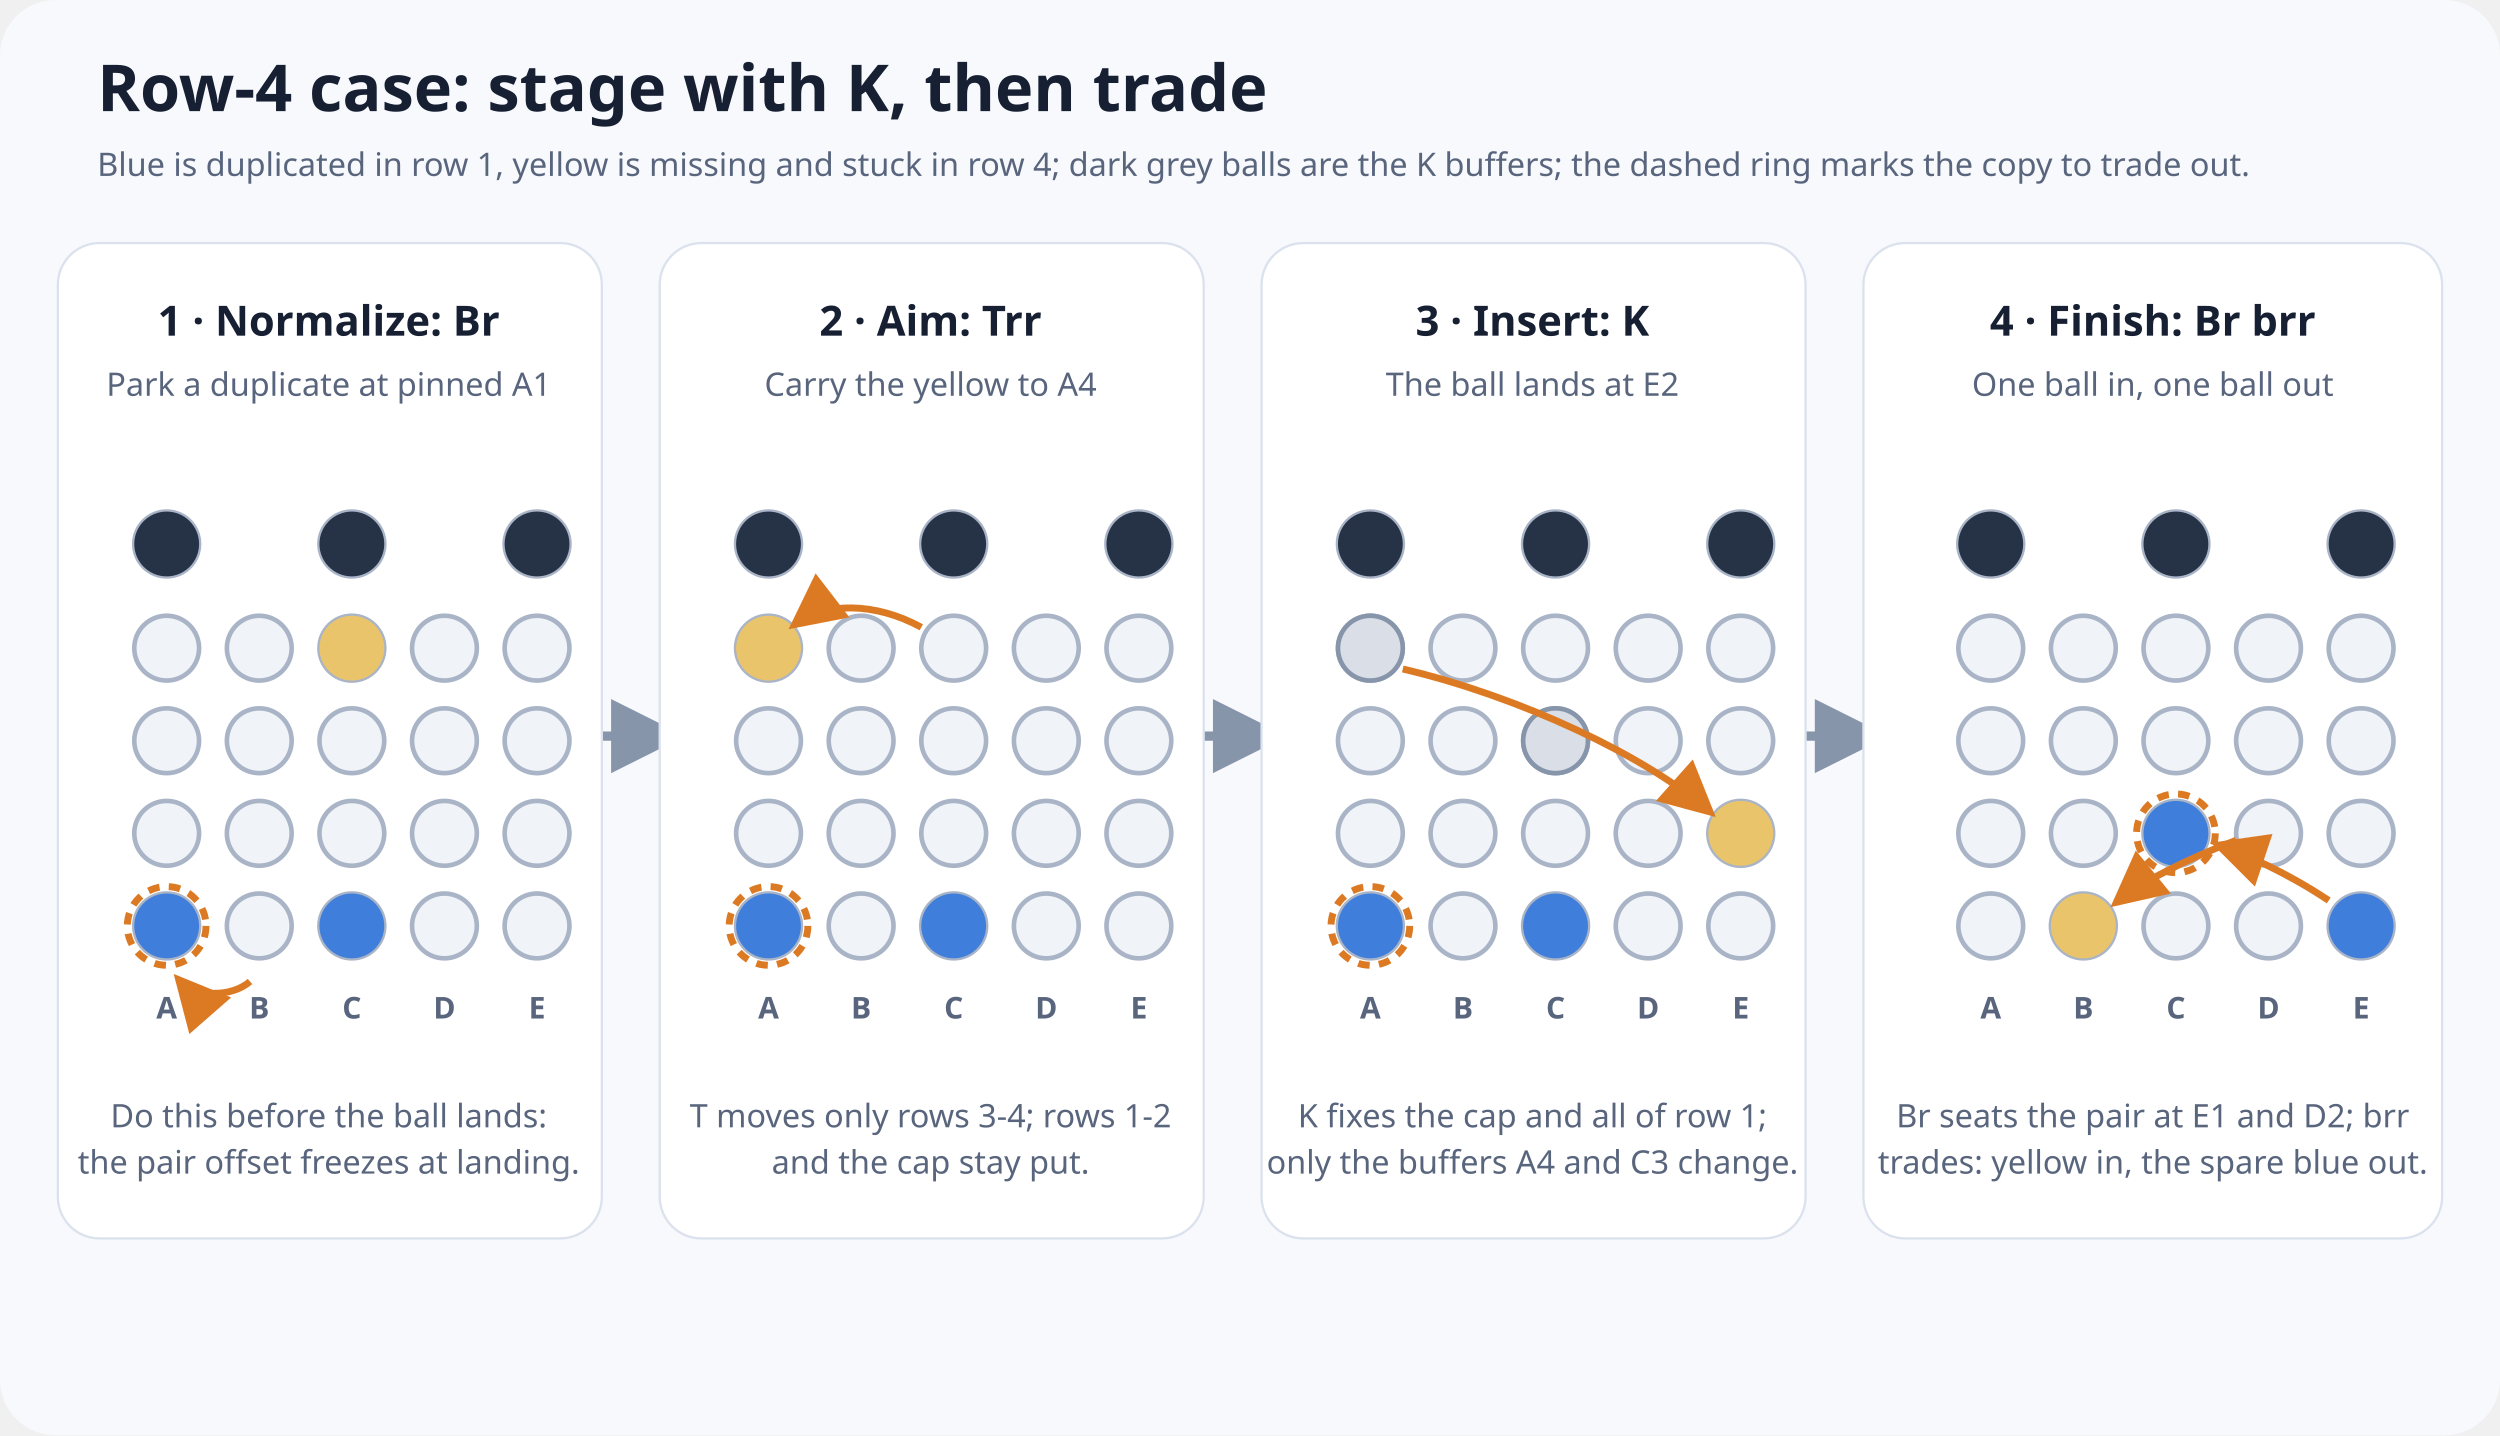
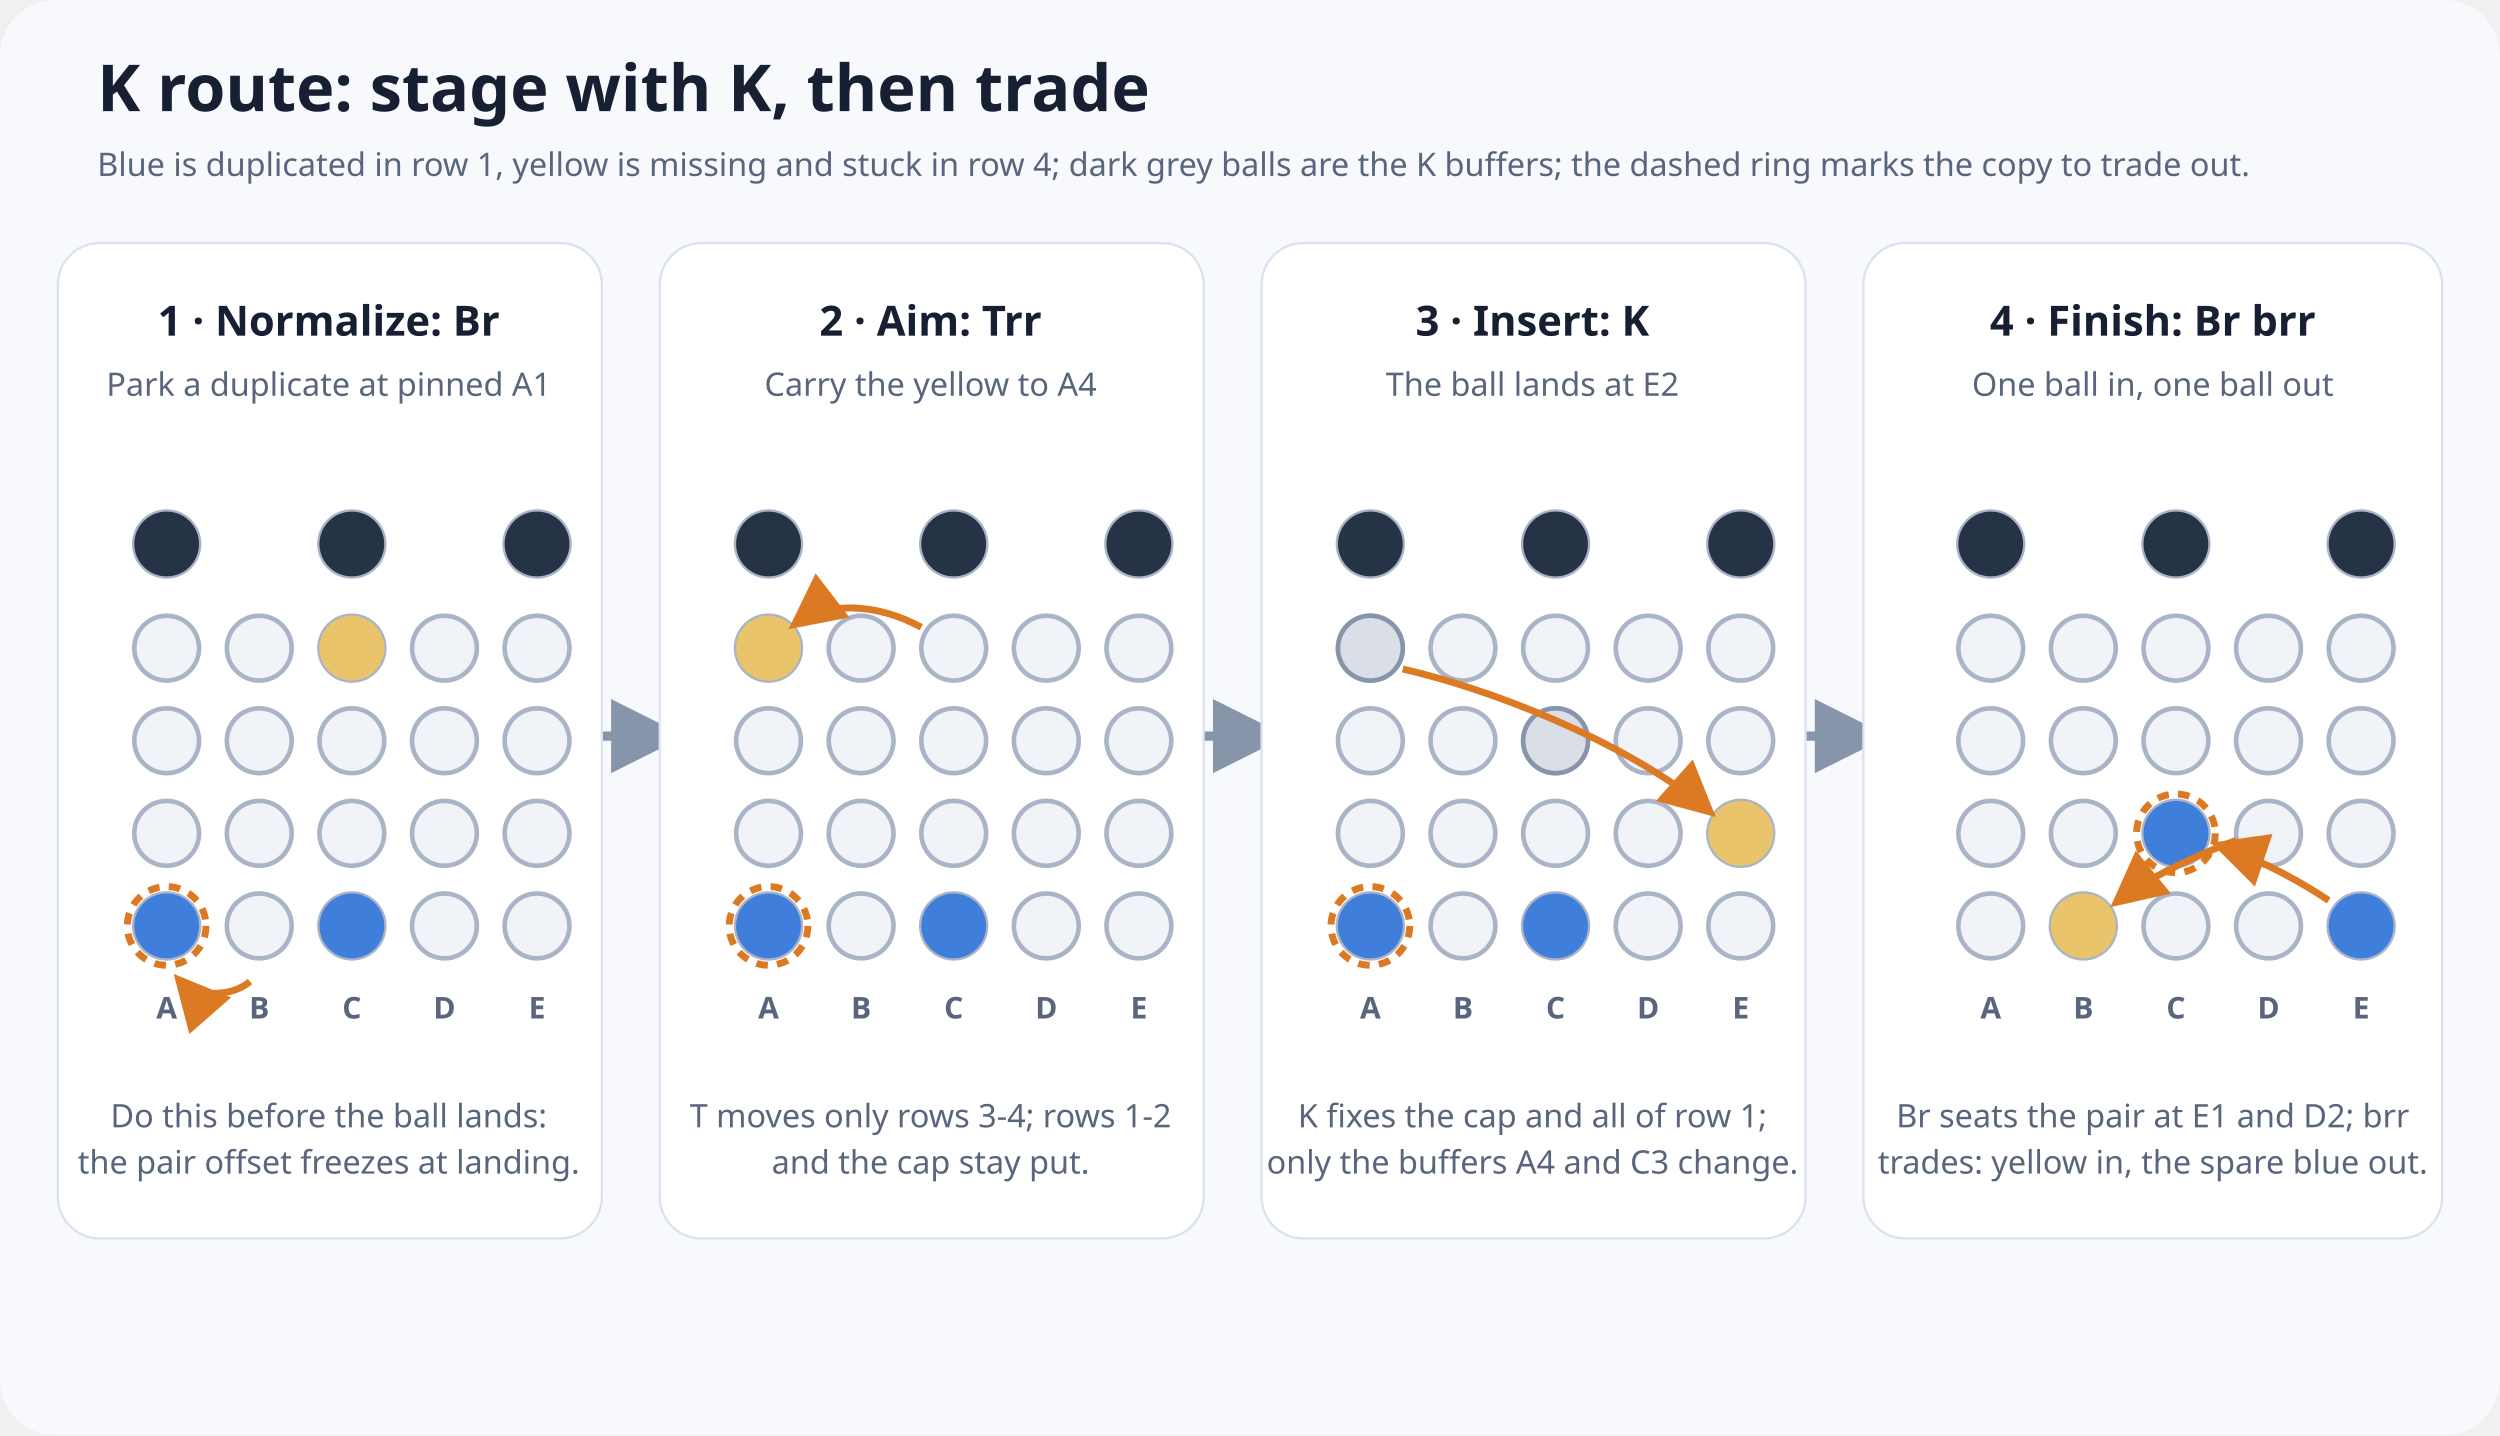
<svg xmlns="http://www.w3.org/2000/svg" width="1080" height="620" viewBox="0 0 1080 620" role="img" aria-labelledby="title desc">
  <defs>
    <style>
      .title { font: 700 28px system-ui, sans-serif; fill: #172033; }
      .heading { font: 700 18px system-ui, sans-serif; fill: #172033; text-anchor: middle; }
      .note { font: 14px system-ui, sans-serif; fill: #58657d; text-anchor: middle; }
      .column { font: 700 13px system-ui, sans-serif; fill: #58657d; text-anchor: middle; }
      .arrow { stroke: #8795ab; stroke-width: 4; fill: none; marker-end: url(#arrow); }
      .move { stroke: #dc7a24; stroke-width: 3; fill: none; marker-end: url(#movearrow); }
    </style>
    <marker id="arrow" markerWidth="8" markerHeight="8" refX="7" refY="4" orient="auto">
      <path d="M0 0 L8 4 L0 8 Z" fill="#8795ab" />
    </marker>
    <marker id="movearrow" markerWidth="8" markerHeight="8" refX="7" refY="4" orient="auto">
      <path d="M0 0 L8 4 L0 8 Z" fill="#dc7a24" />
    </marker>
    <g id="board">
      <g fill="#f0f3f8" stroke="#a9b4c7" stroke-width="2">
        <circle cx="20" cy="20" r="14" />
        <circle cx="100" cy="20" r="14" />
        <circle cx="180" cy="20" r="14" />
        <circle cx="20" cy="65" r="14" />
        <circle cx="60" cy="65" r="14" />
        <circle cx="100" cy="65" r="14" />
        <circle cx="140" cy="65" r="14" />
        <circle cx="180" cy="65" r="14" />
        <circle cx="20" cy="105" r="14" />
        <circle cx="60" cy="105" r="14" />
        <circle cx="100" cy="105" r="14" />
        <circle cx="140" cy="105" r="14" />
        <circle cx="180" cy="105" r="14" />
        <circle cx="20" cy="145" r="14" />
        <circle cx="60" cy="145" r="14" />
        <circle cx="100" cy="145" r="14" />
        <circle cx="140" cy="145" r="14" />
        <circle cx="180" cy="145" r="14" />
        <circle cx="20" cy="185" r="14" />
        <circle cx="60" cy="185" r="14" />
        <circle cx="100" cy="185" r="14" />
        <circle cx="140" cy="185" r="14" />
        <circle cx="180" cy="185" r="14" />
      </g>
      <g class="column">
        <text x="20" y="225">A</text>
        <text x="60" y="225">B</text>
        <text x="100" y="225">C</text>
        <text x="140" y="225">D</text>
        <text x="180" y="225">E</text>
      </g>
    </g>
    <g id="cap-done">
      <circle cx="20" cy="20" r="14" fill="#263246" />
      <circle cx="100" cy="20" r="14" fill="#263246" />
      <circle cx="180" cy="20" r="14" fill="#263246" />
    </g>
  </defs>
  <rect width="1080" height="620" rx="24" fill="#f7f9fc" />
-   <text x="42" y="48" class="title">Row-4 case: stage with K, then trade</text>
+   <text x="42" y="48" class="title">K route: stage with K, then trade</text>
  <text x="42" y="76" class="note" style="text-anchor:start">Blue is duplicated in row 1, yellow is missing and stuck in row 4; dark grey balls are the K buffers; the dashed ring marks the copy to trade out.</text>
  <g class="arrow">
    <path d="M260 318 L292 318" />
    <path d="M520 318 L552 318" />
    <path d="M780 318 L812 318" />
  </g>
  <g transform="translate(25 105)">
    <rect width="235" height="430" rx="18" fill="#ffffff" stroke="#dbe2ee" />
    <text x="117" y="40" class="heading">1 · Normalize: Br</text>
    <text x="117" y="66" class="note">Park a duplicate at pinned A1</text>
    <g transform="translate(27 110)">
      <use href="#board" />
      <use href="#cap-done" />
      <circle cx="20" cy="185" r="14" fill="#3f7edb" />
      <circle cx="100" cy="185" r="14" fill="#3f7edb" />
      <circle cx="20" cy="185" r="17" fill="none" stroke="#dc7a24" stroke-width="3" stroke-dasharray="5 4" />
      <circle cx="100" cy="65" r="14" fill="#e9c46a" />
      <path class="move" d="M56 209 C 48 216, 32 216, 25 208" />
    </g>
    <text x="117" y="382" class="note">Do this before the ball lands:</text>
    <text x="117" y="402" class="note">the pair offset freezes at landing.</text>
  </g>
  <g transform="translate(285 105)">
    <rect width="235" height="430" rx="18" fill="#ffffff" stroke="#dbe2ee" />
    <text x="117" y="40" class="heading">2 · Aim: Trr</text>
    <text x="117" y="66" class="note">Carry the yellow to A4</text>
    <g transform="translate(27 110)">
      <use href="#board" />
      <use href="#cap-done" />
      <circle cx="20" cy="185" r="14" fill="#3f7edb" />
      <circle cx="100" cy="185" r="14" fill="#3f7edb" />
      <circle cx="20" cy="185" r="17" fill="none" stroke="#dc7a24" stroke-width="3" stroke-dasharray="5 4" />
      <circle cx="20" cy="65" r="14" fill="#e9c46a" />
      <path class="move" d="M86 56 C 66 45, 44 45, 31 55" />
    </g>
    <text x="117" y="382" class="note">T moves only rows 3-4; rows 1-2</text>
    <text x="117" y="402" class="note">and the cap stay put.</text>
  </g>
  <g transform="translate(545 105)">
    <rect width="235" height="430" rx="18" fill="#ffffff" stroke="#dbe2ee" />
    <text x="117" y="40" class="heading">3 · Insert: K</text>
    <text x="117" y="66" class="note">The ball lands at E2</text>
    <g transform="translate(27 110)">
      <use href="#board" />
      <use href="#cap-done" />
      <circle cx="20" cy="185" r="14" fill="#3f7edb" />
      <circle cx="100" cy="185" r="14" fill="#3f7edb" />
      <circle cx="20" cy="185" r="17" fill="none" stroke="#dc7a24" stroke-width="3" stroke-dasharray="5 4" />
      <circle cx="180" cy="145" r="14" fill="#e9c46a" />
      <circle cx="20" cy="65" r="14" fill="#d9dee7" stroke="#8795ab" stroke-width="2" />
      <circle cx="100" cy="105" r="14" fill="#d9dee7" stroke="#8795ab" stroke-width="2" />
      <path class="move" d="M34 74 C 85 86, 140 112, 167 136" />
    </g>
    <text x="117" y="382" class="note">K fixes the cap and all of row 1;</text>
    <text x="117" y="402" class="note">only the buffers A4 and C3 change.</text>
  </g>
  <g transform="translate(805 105)">
    <rect width="250" height="430" rx="18" fill="#ffffff" stroke="#dbe2ee" />
    <text x="125" y="40" class="heading">4 · Finish: Br brr</text>
    <text x="125" y="66" class="note">One ball in, one ball out</text>
    <g transform="translate(35 110)">
      <use href="#board" />
      <use href="#cap-done" />
      <circle cx="60" cy="185" r="14" fill="#e9c46a" />
      <circle cx="180" cy="185" r="14" fill="#3f7edb" />
      <circle cx="100" cy="145" r="14" fill="#3f7edb" />
      <circle cx="100" cy="145" r="17" fill="none" stroke="#dc7a24" stroke-width="3" stroke-dasharray="5 4" />
      <path class="move" d="M126 148 C 105 156, 85 166, 74 175" />
      <path class="move" d="M166 174 C 148 162, 130 154, 118 150" />
    </g>
    <text x="125" y="382" class="note">Br seats the pair at E1 and D2; brr</text>
    <text x="125" y="402" class="note">trades: yellow in, the spare blue out.</text>
  </g>
</svg>
